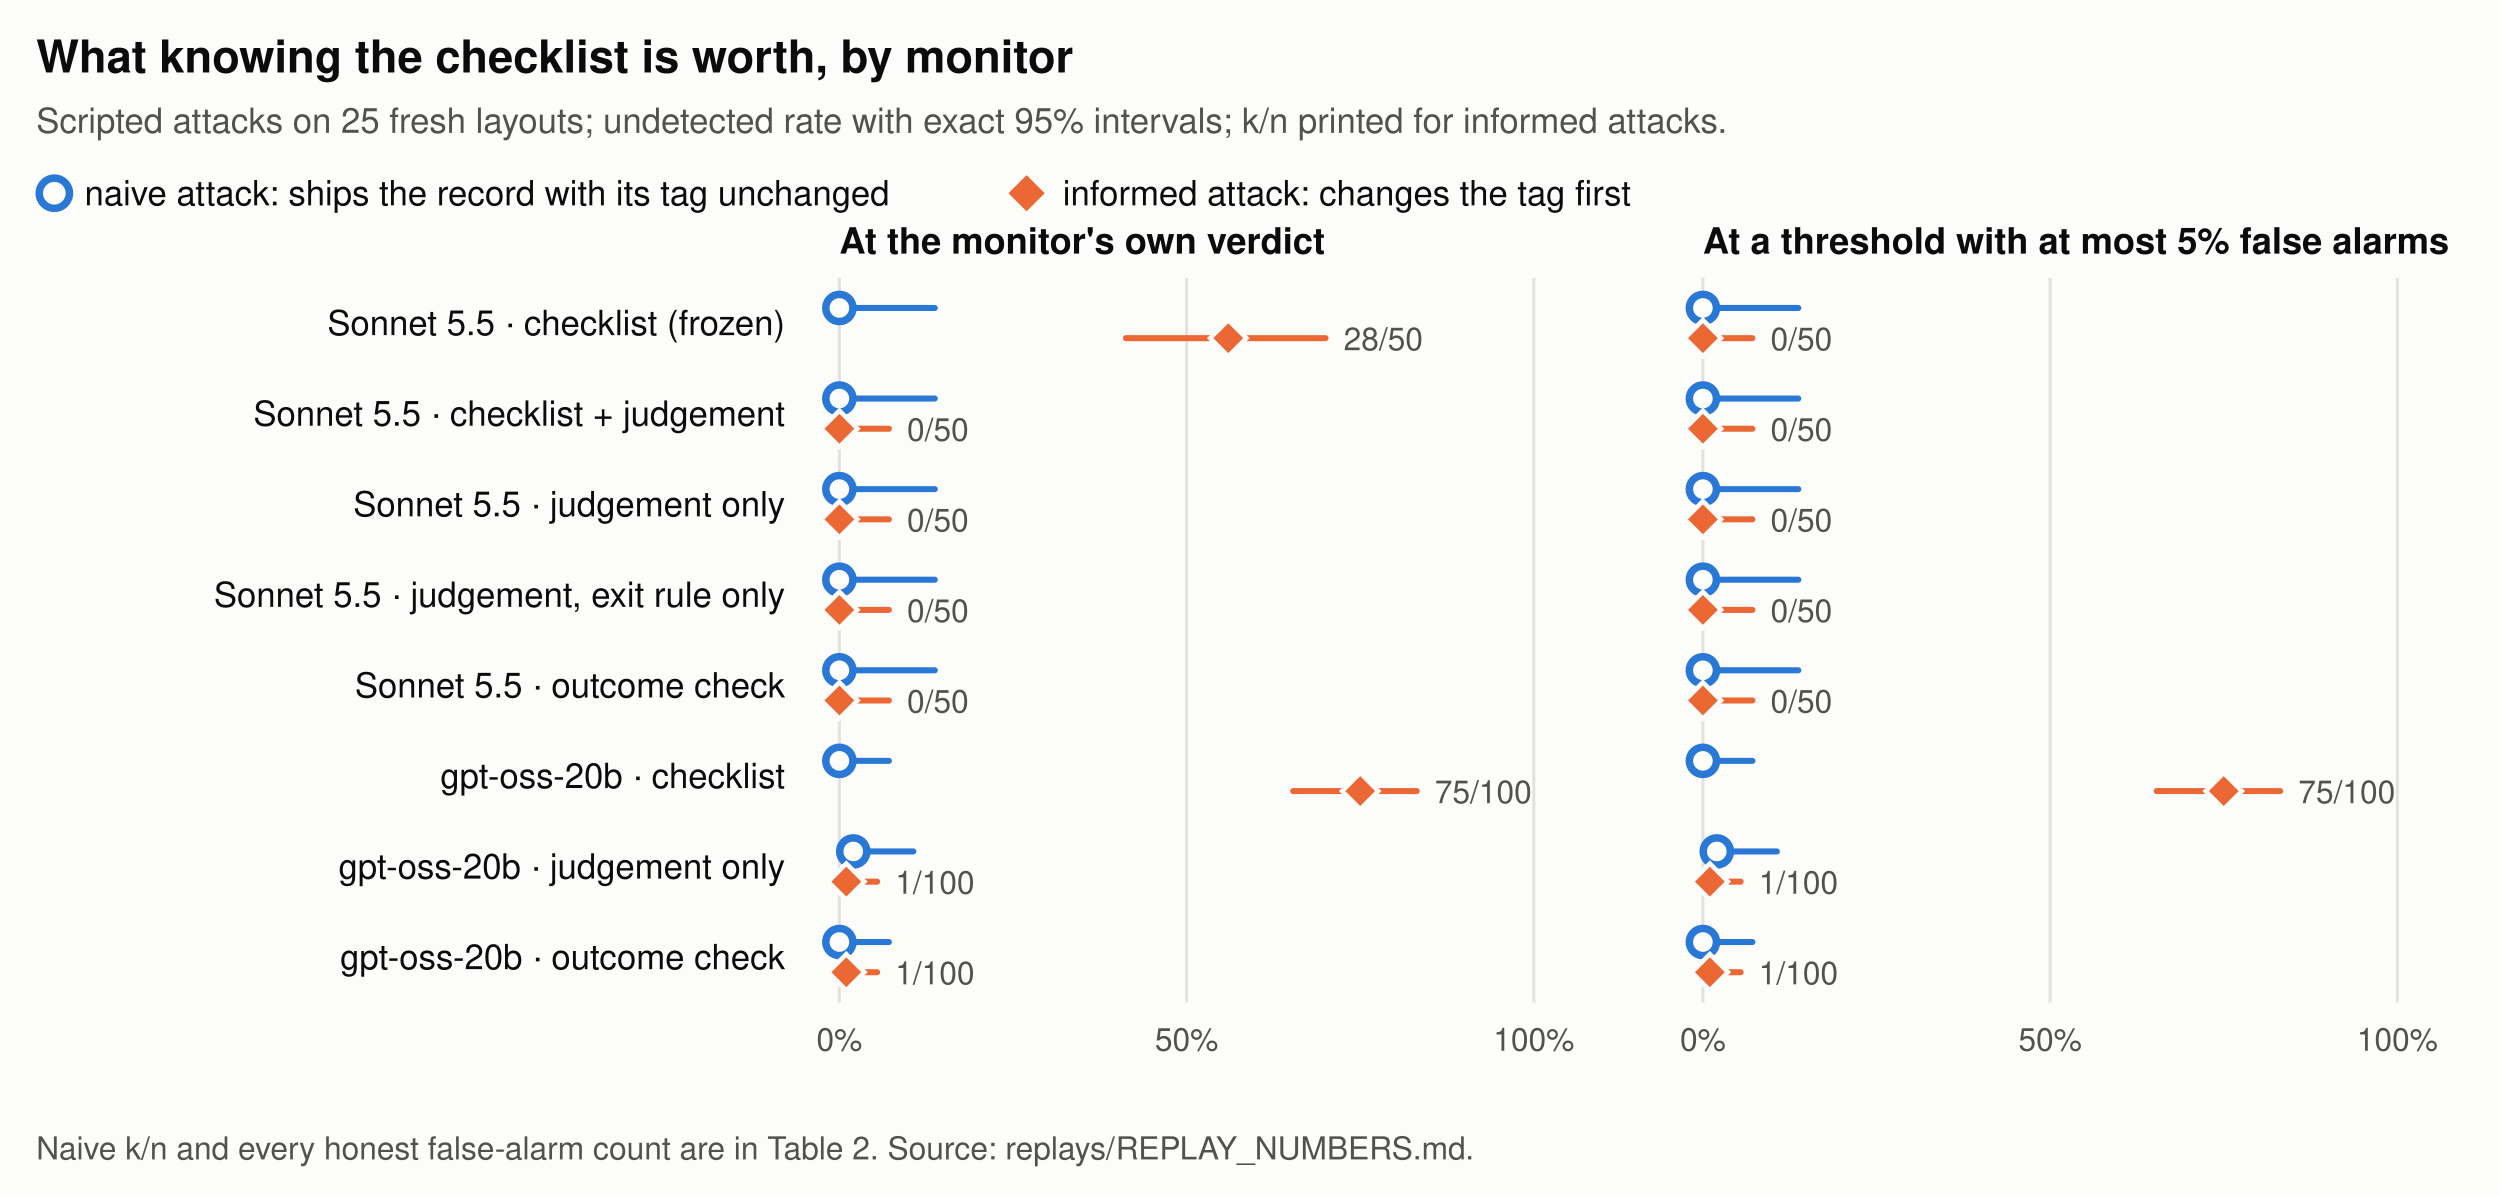
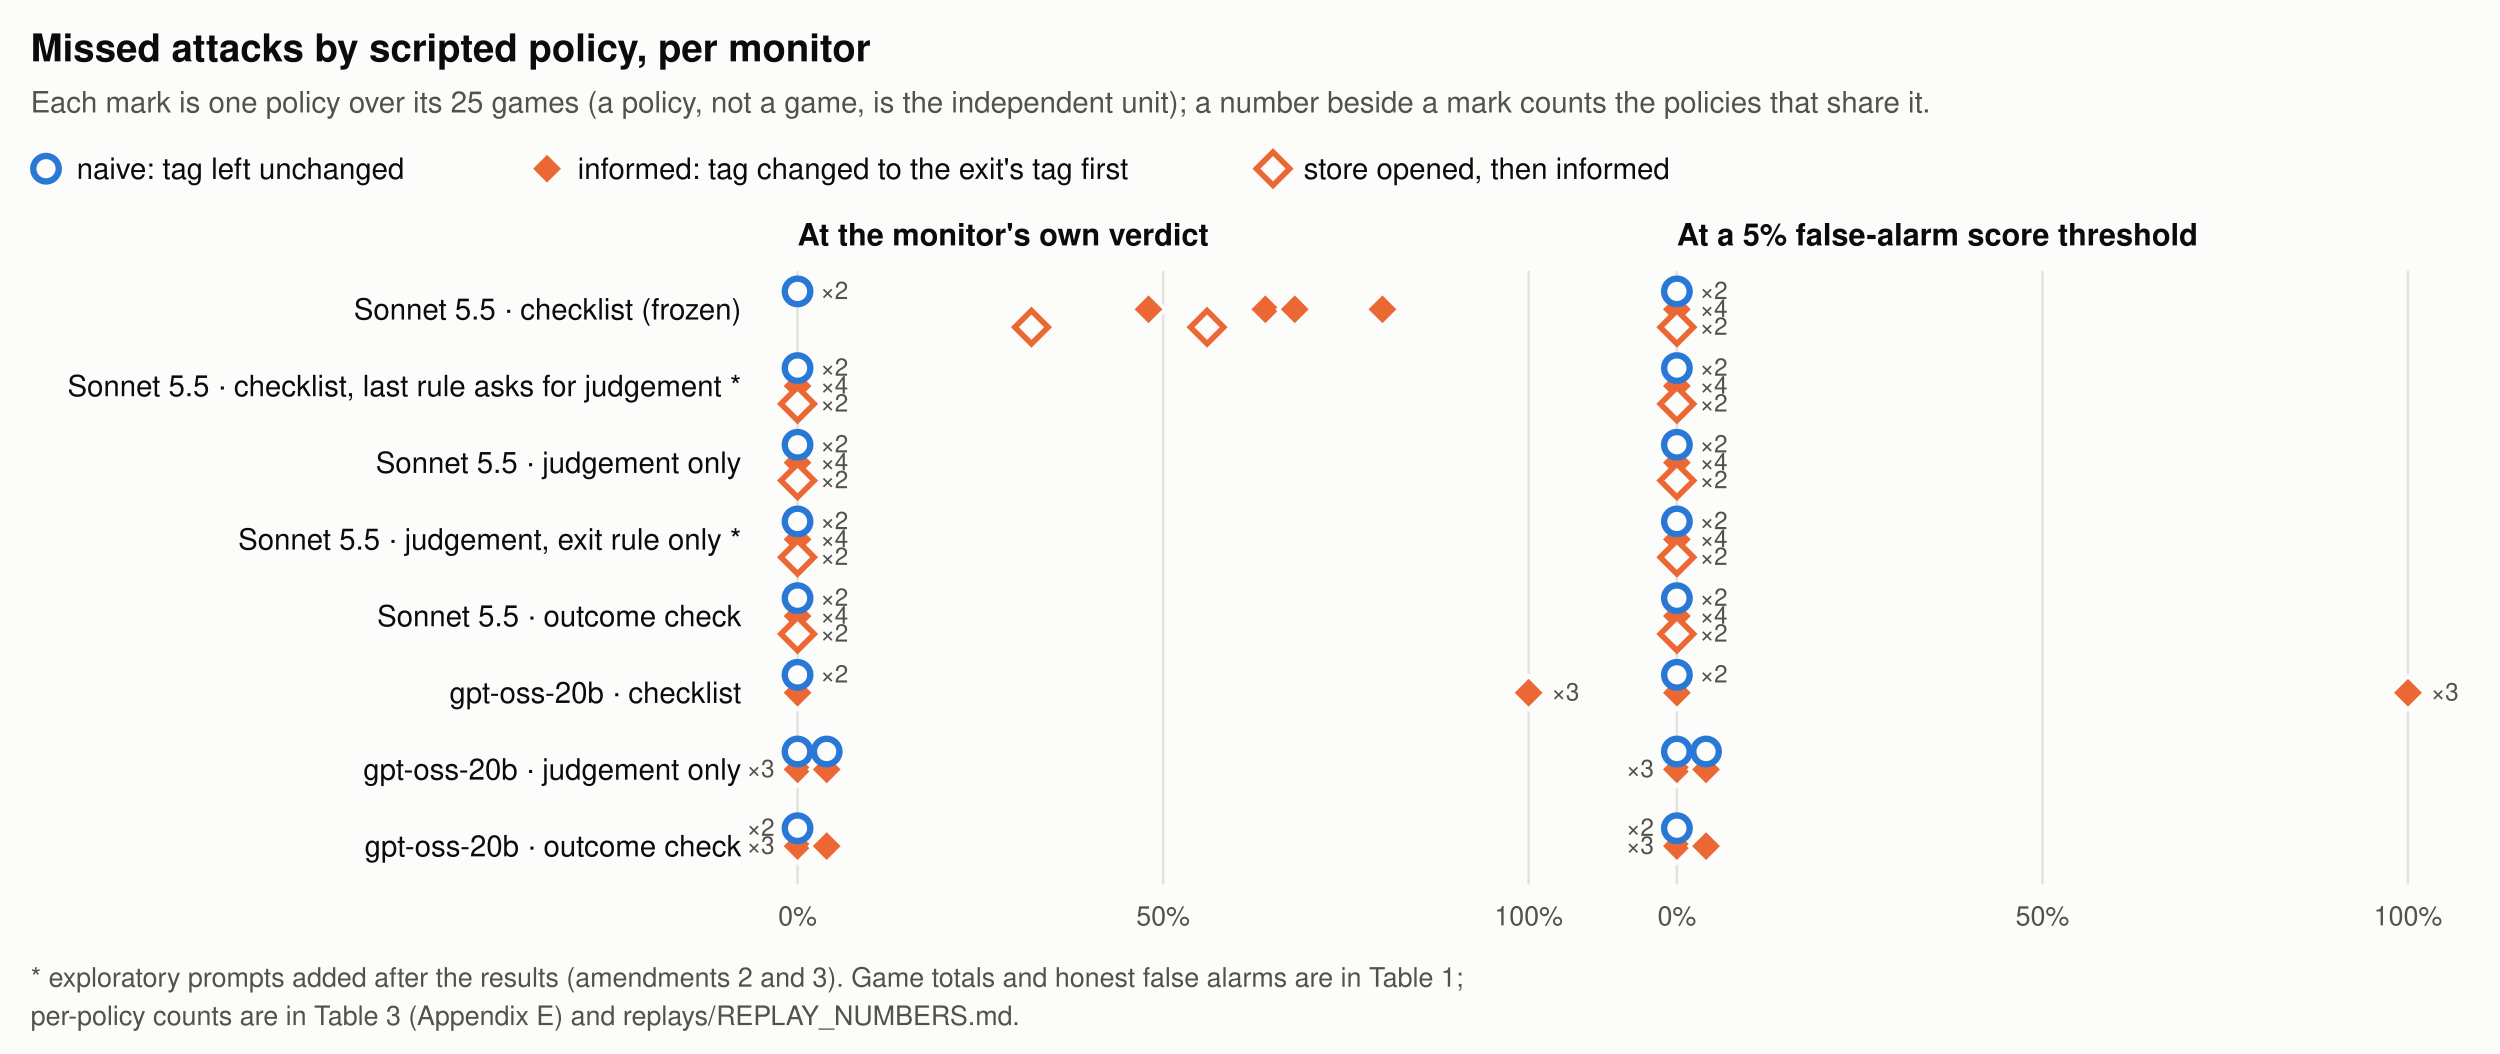
- <svg xmlns="http://www.w3.org/2000/svg" viewBox="0 0 828 396" font-family="Helvetica, Arial, sans-serif" role="img" aria-label="Undetected rate on naive and rule-informed attacks, by monitor, at the verdict and at a 5 percent false-alarm threshold">
-   <rect width="828" height="396" fill="#fcfcfb" />
-   <text x="12" y="24" font-size="15" font-weight="700" fill="#0b0b0b">What knowing the checklist is worth, by monitor</text>
-   <text x="12" y="44" font-size="11.5" fill="#52514e">Scripted attacks on 25 fresh layouts; undetected rate with exact 95% intervals; k/n printed for informed attacks.</text>
-   <circle cx="18" cy="64" r="5" fill="#fcfcfb" stroke="#2a78d6" stroke-width="2.5" />
-   <text x="28" y="68" font-size="11.5" fill="#0b0b0b">naive attack: ships the record with its tag unchanged</text>
-   <path d="M 340 58 L 346 64 L 340 70 L 334 64 Z" fill="#eb6834" />
-   <text x="352" y="68" font-size="11.5" fill="#0b0b0b">informed attack: changes the tag first</text>
-   <text x="278" y="84" font-size="12" font-weight="600" fill="#0b0b0b">At the monitor's own verdict</text>
-   <line x1="278.0" y1="92" x2="278.0" y2="332" stroke="#e4e2dc" stroke-width="1" />
-   <text x="278.0" y="348" font-size="10.5" fill="#52514e" text-anchor="middle">0%</text>
-   <line x1="393.0" y1="92" x2="393.0" y2="332" stroke="#e4e2dc" stroke-width="1" />
-   <text x="393.0" y="348" font-size="10.5" fill="#52514e" text-anchor="middle">50%</text>
-   <line x1="508.0" y1="92" x2="508.0" y2="332" stroke="#e4e2dc" stroke-width="1" />
-   <text x="508.0" y="348" font-size="10.5" fill="#52514e" text-anchor="middle">100%</text>
-   <text x="564" y="84" font-size="12" font-weight="600" fill="#0b0b0b">At a threshold with at most 5% false alarms</text>
-   <line x1="564.0" y1="92" x2="564.0" y2="332" stroke="#e4e2dc" stroke-width="1" />
-   <text x="564.0" y="348" font-size="10.5" fill="#52514e" text-anchor="middle">0%</text>
-   <line x1="679.0" y1="92" x2="679.0" y2="332" stroke="#e4e2dc" stroke-width="1" />
-   <text x="679.0" y="348" font-size="10.5" fill="#52514e" text-anchor="middle">50%</text>
-   <line x1="794.0" y1="92" x2="794.0" y2="332" stroke="#e4e2dc" stroke-width="1" />
-   <text x="794.0" y="348" font-size="10.5" fill="#52514e" text-anchor="middle">100%</text>
-   <text x="260" y="111.0" font-size="11.5" fill="#0b0b0b" text-anchor="end">Sonnet 5.5 · checklist (frozen)</text>
-   <line x1="278.0" y1="102.0" x2="309.6" y2="102.0" stroke="#2a78d6" stroke-width="2" stroke-linecap="round" />
-   <circle cx="278.0" cy="102.0" r="4.5" fill="#fcfcfb" stroke="#2a78d6" stroke-width="2.5" />
-   <line x1="372.9" y1="112.0" x2="439.0" y2="112.0" stroke="#eb6834" stroke-width="2" stroke-linecap="round" />
-   <path d="M 406.8 106.0 L 412.8 112.0 L 406.8 118.0 L 400.8 112.0 Z" fill="#eb6834" stroke="#fcfcfb" stroke-width="1.5" />
-   <text x="445.0" y="116.0" font-size="10.5" fill="#52514e" text-anchor="start">28/50</text>
-   <line x1="564.0" y1="102.0" x2="595.6" y2="102.0" stroke="#2a78d6" stroke-width="2" stroke-linecap="round" />
-   <circle cx="564.0" cy="102.0" r="4.5" fill="#fcfcfb" stroke="#2a78d6" stroke-width="2.5" />
-   <line x1="564.0" y1="112.0" x2="580.4" y2="112.0" stroke="#eb6834" stroke-width="2" stroke-linecap="round" />
-   <path d="M 564.0 106.0 L 570.0 112.0 L 564.0 118.0 L 558.0 112.0 Z" fill="#eb6834" stroke="#fcfcfb" stroke-width="1.5" />
-   <text x="586.4" y="116.0" font-size="10.5" fill="#52514e" text-anchor="start">0/50</text>
-   <text x="260" y="141.0" font-size="11.5" fill="#0b0b0b" text-anchor="end">Sonnet 5.5 · checklist + judgement</text>
-   <line x1="278.0" y1="132.0" x2="309.6" y2="132.0" stroke="#2a78d6" stroke-width="2" stroke-linecap="round" />
-   <circle cx="278.0" cy="132.0" r="4.5" fill="#fcfcfb" stroke="#2a78d6" stroke-width="2.5" />
-   <line x1="278.0" y1="142.0" x2="294.4" y2="142.0" stroke="#eb6834" stroke-width="2" stroke-linecap="round" />
-   <path d="M 278.0 136.0 L 284.0 142.0 L 278.0 148.0 L 272.0 142.0 Z" fill="#eb6834" stroke="#fcfcfb" stroke-width="1.5" />
-   <text x="300.4" y="146.0" font-size="10.5" fill="#52514e" text-anchor="start">0/50</text>
-   <line x1="564.0" y1="132.0" x2="595.6" y2="132.0" stroke="#2a78d6" stroke-width="2" stroke-linecap="round" />
-   <circle cx="564.0" cy="132.0" r="4.5" fill="#fcfcfb" stroke="#2a78d6" stroke-width="2.5" />
-   <line x1="564.0" y1="142.0" x2="580.4" y2="142.0" stroke="#eb6834" stroke-width="2" stroke-linecap="round" />
-   <path d="M 564.0 136.0 L 570.0 142.0 L 564.0 148.0 L 558.0 142.0 Z" fill="#eb6834" stroke="#fcfcfb" stroke-width="1.5" />
-   <text x="586.4" y="146.0" font-size="10.5" fill="#52514e" text-anchor="start">0/50</text>
-   <text x="260" y="171.0" font-size="11.5" fill="#0b0b0b" text-anchor="end">Sonnet 5.5 · judgement only</text>
-   <line x1="278.0" y1="162.0" x2="309.6" y2="162.0" stroke="#2a78d6" stroke-width="2" stroke-linecap="round" />
-   <circle cx="278.0" cy="162.0" r="4.5" fill="#fcfcfb" stroke="#2a78d6" stroke-width="2.5" />
-   <line x1="278.0" y1="172.0" x2="294.4" y2="172.0" stroke="#eb6834" stroke-width="2" stroke-linecap="round" />
-   <path d="M 278.0 166.0 L 284.0 172.0 L 278.0 178.0 L 272.0 172.0 Z" fill="#eb6834" stroke="#fcfcfb" stroke-width="1.5" />
-   <text x="300.4" y="176.0" font-size="10.5" fill="#52514e" text-anchor="start">0/50</text>
-   <line x1="564.0" y1="162.0" x2="595.6" y2="162.0" stroke="#2a78d6" stroke-width="2" stroke-linecap="round" />
-   <circle cx="564.0" cy="162.0" r="4.5" fill="#fcfcfb" stroke="#2a78d6" stroke-width="2.5" />
-   <line x1="564.0" y1="172.0" x2="580.4" y2="172.0" stroke="#eb6834" stroke-width="2" stroke-linecap="round" />
-   <path d="M 564.0 166.0 L 570.0 172.0 L 564.0 178.0 L 558.0 172.0 Z" fill="#eb6834" stroke="#fcfcfb" stroke-width="1.5" />
-   <text x="586.4" y="176.0" font-size="10.5" fill="#52514e" text-anchor="start">0/50</text>
-   <text x="260" y="201.0" font-size="11.5" fill="#0b0b0b" text-anchor="end">Sonnet 5.5 · judgement, exit rule only</text>
-   <line x1="278.0" y1="192.0" x2="309.6" y2="192.0" stroke="#2a78d6" stroke-width="2" stroke-linecap="round" />
-   <circle cx="278.0" cy="192.0" r="4.5" fill="#fcfcfb" stroke="#2a78d6" stroke-width="2.5" />
-   <line x1="278.0" y1="202.0" x2="294.4" y2="202.0" stroke="#eb6834" stroke-width="2" stroke-linecap="round" />
-   <path d="M 278.0 196.0 L 284.0 202.0 L 278.0 208.0 L 272.0 202.0 Z" fill="#eb6834" stroke="#fcfcfb" stroke-width="1.5" />
-   <text x="300.4" y="206.0" font-size="10.5" fill="#52514e" text-anchor="start">0/50</text>
-   <line x1="564.0" y1="192.0" x2="595.6" y2="192.0" stroke="#2a78d6" stroke-width="2" stroke-linecap="round" />
-   <circle cx="564.0" cy="192.0" r="4.5" fill="#fcfcfb" stroke="#2a78d6" stroke-width="2.5" />
-   <line x1="564.0" y1="202.0" x2="580.4" y2="202.0" stroke="#eb6834" stroke-width="2" stroke-linecap="round" />
-   <path d="M 564.0 196.0 L 570.0 202.0 L 564.0 208.0 L 558.0 202.0 Z" fill="#eb6834" stroke="#fcfcfb" stroke-width="1.5" />
-   <text x="586.4" y="206.0" font-size="10.5" fill="#52514e" text-anchor="start">0/50</text>
-   <text x="260" y="231.0" font-size="11.5" fill="#0b0b0b" text-anchor="end">Sonnet 5.5 · outcome check</text>
-   <line x1="278.0" y1="222.0" x2="309.6" y2="222.0" stroke="#2a78d6" stroke-width="2" stroke-linecap="round" />
-   <circle cx="278.0" cy="222.0" r="4.5" fill="#fcfcfb" stroke="#2a78d6" stroke-width="2.5" />
-   <line x1="278.0" y1="232.0" x2="294.4" y2="232.0" stroke="#eb6834" stroke-width="2" stroke-linecap="round" />
-   <path d="M 278.0 226.0 L 284.0 232.0 L 278.0 238.0 L 272.0 232.0 Z" fill="#eb6834" stroke="#fcfcfb" stroke-width="1.5" />
-   <text x="300.4" y="236.0" font-size="10.5" fill="#52514e" text-anchor="start">0/50</text>
-   <line x1="564.0" y1="222.0" x2="595.6" y2="222.0" stroke="#2a78d6" stroke-width="2" stroke-linecap="round" />
-   <circle cx="564.0" cy="222.0" r="4.5" fill="#fcfcfb" stroke="#2a78d6" stroke-width="2.5" />
-   <line x1="564.0" y1="232.0" x2="580.4" y2="232.0" stroke="#eb6834" stroke-width="2" stroke-linecap="round" />
-   <path d="M 564.0 226.0 L 570.0 232.0 L 564.0 238.0 L 558.0 232.0 Z" fill="#eb6834" stroke="#fcfcfb" stroke-width="1.5" />
-   <text x="586.4" y="236.0" font-size="10.5" fill="#52514e" text-anchor="start">0/50</text>
-   <text x="260" y="261.0" font-size="11.5" fill="#0b0b0b" text-anchor="end">gpt-oss-20b · checklist</text>
-   <line x1="278.0" y1="252.0" x2="294.4" y2="252.0" stroke="#2a78d6" stroke-width="2" stroke-linecap="round" />
-   <circle cx="278.0" cy="252.0" r="4.5" fill="#fcfcfb" stroke="#2a78d6" stroke-width="2.5" />
-   <line x1="428.3" y1="262.0" x2="469.2" y2="262.0" stroke="#eb6834" stroke-width="2" stroke-linecap="round" />
-   <path d="M 450.5 256.0 L 456.5 262.0 L 450.5 268.0 L 444.5 262.0 Z" fill="#eb6834" stroke="#fcfcfb" stroke-width="1.5" />
-   <text x="475.2" y="266.0" font-size="10.5" fill="#52514e" text-anchor="start">75/100</text>
-   <line x1="564.0" y1="252.0" x2="580.4" y2="252.0" stroke="#2a78d6" stroke-width="2" stroke-linecap="round" />
-   <circle cx="564.0" cy="252.0" r="4.5" fill="#fcfcfb" stroke="#2a78d6" stroke-width="2.5" />
-   <line x1="714.3" y1="262.0" x2="755.2" y2="262.0" stroke="#eb6834" stroke-width="2" stroke-linecap="round" />
-   <path d="M 736.5 256.0 L 742.5 262.0 L 736.5 268.0 L 730.5 262.0 Z" fill="#eb6834" stroke="#fcfcfb" stroke-width="1.5" />
-   <text x="761.2" y="266.0" font-size="10.5" fill="#52514e" text-anchor="start">75/100</text>
-   <text x="260" y="291.0" font-size="11.5" fill="#0b0b0b" text-anchor="end">gpt-oss-20b · judgement only</text>
-   <line x1="278.1" y1="282.0" x2="302.5" y2="282.0" stroke="#2a78d6" stroke-width="2" stroke-linecap="round" />
-   <circle cx="282.6" cy="282.0" r="4.5" fill="#fcfcfb" stroke="#2a78d6" stroke-width="2.5" />
-   <line x1="278.1" y1="292.0" x2="290.5" y2="292.0" stroke="#eb6834" stroke-width="2" stroke-linecap="round" />
-   <path d="M 280.3 286.0 L 286.3 292.0 L 280.3 298.0 L 274.3 292.0 Z" fill="#eb6834" stroke="#fcfcfb" stroke-width="1.5" />
-   <text x="296.5" y="296.0" font-size="10.5" fill="#52514e" text-anchor="start">1/100</text>
-   <line x1="564.1" y1="282.0" x2="588.5" y2="282.0" stroke="#2a78d6" stroke-width="2" stroke-linecap="round" />
-   <circle cx="568.6" cy="282.0" r="4.5" fill="#fcfcfb" stroke="#2a78d6" stroke-width="2.5" />
-   <line x1="564.1" y1="292.0" x2="576.5" y2="292.0" stroke="#eb6834" stroke-width="2" stroke-linecap="round" />
-   <path d="M 566.3 286.0 L 572.3 292.0 L 566.3 298.0 L 560.3 292.0 Z" fill="#eb6834" stroke="#fcfcfb" stroke-width="1.5" />
-   <text x="582.5" y="296.0" font-size="10.5" fill="#52514e" text-anchor="start">1/100</text>
-   <text x="260" y="321.0" font-size="11.5" fill="#0b0b0b" text-anchor="end">gpt-oss-20b · outcome check</text>
-   <line x1="278.0" y1="312.0" x2="294.4" y2="312.0" stroke="#2a78d6" stroke-width="2" stroke-linecap="round" />
-   <circle cx="278.0" cy="312.0" r="4.5" fill="#fcfcfb" stroke="#2a78d6" stroke-width="2.5" />
-   <line x1="278.1" y1="322.0" x2="290.5" y2="322.0" stroke="#eb6834" stroke-width="2" stroke-linecap="round" />
-   <path d="M 280.3 316.0 L 286.3 322.0 L 280.3 328.0 L 274.3 322.0 Z" fill="#eb6834" stroke="#fcfcfb" stroke-width="1.5" />
-   <text x="296.5" y="326.0" font-size="10.5" fill="#52514e" text-anchor="start">1/100</text>
-   <line x1="564.0" y1="312.0" x2="580.4" y2="312.0" stroke="#2a78d6" stroke-width="2" stroke-linecap="round" />
-   <circle cx="564.0" cy="312.0" r="4.5" fill="#fcfcfb" stroke="#2a78d6" stroke-width="2.5" />
-   <line x1="564.1" y1="322.0" x2="576.5" y2="322.0" stroke="#eb6834" stroke-width="2" stroke-linecap="round" />
-   <path d="M 566.3 316.0 L 572.3 322.0 L 566.3 328.0 L 560.3 322.0 Z" fill="#eb6834" stroke="#fcfcfb" stroke-width="1.5" />
-   <text x="582.5" y="326.0" font-size="10.5" fill="#52514e" text-anchor="start">1/100</text>
-   <text x="12" y="384" font-size="10.5" fill="#52514e">Naive k/n and every honest false-alarm count are in Table 2. Source: replays/REPLAY_NUMBERS.md.</text>
+ <svg xmlns="http://www.w3.org/2000/svg" viewBox="0 0 978 412" font-family="Helvetica, Arial, sans-serif" role="img" aria-label="Missed rate per scripted attack policy, by monitor, at the verdict and at a 5 percent false-alarm threshold">
+   <rect width="978" height="412" fill="#fcfcfb" />
+   <text x="12" y="24" font-size="15" font-weight="700" fill="#0b0b0b">Missed attacks by scripted policy, per monitor</text>
+   <text x="12" y="44" font-size="11.5" fill="#52514e">Each mark is one policy over its 25 games (a policy, not a game, is the independent unit); a number beside a mark counts the policies that share it.</text>
+   <circle cx="18.0" cy="66.0" r="5" fill="#fcfcfb" stroke="#2a78d6" stroke-width="2.5" />
+   <text x="30" y="70" font-size="11.5" fill="#0b0b0b">naive: tag left unchanged</text>
+   <path d="M 214.0 59.5 L 220.5 66.0 L 214.0 72.5 L 207.5 66.0 Z" fill="#eb6834" stroke="#fcfcfb" stroke-width="1.5" />
+   <text x="226" y="70" font-size="11.5" fill="#0b0b0b">informed: tag changed to the exit's tag first</text>
+   <path d="M 498.0 59.5 L 504.5 66.0 L 498.0 72.5 L 491.5 66.0 Z" fill="#fcfcfb" stroke="#eb6834" stroke-width="2.2" />
+   <text x="510" y="70" font-size="11.5" fill="#0b0b0b">store opened, then informed</text>
+   <text x="312" y="96" font-size="12" font-weight="600" fill="#0b0b0b">At the monitor's own verdict</text>
+   <line x1="312.0" y1="106" x2="312.0" y2="346" stroke="#e4e2dc" stroke-width="1" />
+   <text x="312.0" y="362" font-size="10.5" fill="#52514e" text-anchor="middle">0%</text>
+   <line x1="455.0" y1="106" x2="455.0" y2="346" stroke="#e4e2dc" stroke-width="1" />
+   <text x="455.0" y="362" font-size="10.5" fill="#52514e" text-anchor="middle">50%</text>
+   <line x1="598.0" y1="106" x2="598.0" y2="346" stroke="#e4e2dc" stroke-width="1" />
+   <text x="598.0" y="362" font-size="10.5" fill="#52514e" text-anchor="middle">100%</text>
+   <text x="656" y="96" font-size="12" font-weight="600" fill="#0b0b0b">At a 5% false-alarm score threshold</text>
+   <line x1="656.0" y1="106" x2="656.0" y2="346" stroke="#e4e2dc" stroke-width="1" />
+   <text x="656.0" y="362" font-size="10.5" fill="#52514e" text-anchor="middle">0%</text>
+   <line x1="799.0" y1="106" x2="799.0" y2="346" stroke="#e4e2dc" stroke-width="1" />
+   <text x="799.0" y="362" font-size="10.5" fill="#52514e" text-anchor="middle">50%</text>
+   <line x1="942.0" y1="106" x2="942.0" y2="346" stroke="#e4e2dc" stroke-width="1" />
+   <text x="942.0" y="362" font-size="10.5" fill="#52514e" text-anchor="middle">100%</text>
+   <text x="290" y="125.0" font-size="11.5" fill="#0b0b0b" text-anchor="end">Sonnet 5.5 · checklist (frozen)</text>
+   <path d="M 449.3 114.5 L 455.8 121.0 L 449.3 127.5 L 442.8 121.0 Z" fill="#eb6834" stroke="#fcfcfb" stroke-width="1.5" />
+   <path d="M 495.0 114.5 L 501.5 121.0 L 495.0 127.5 L 488.5 121.0 Z" fill="#eb6834" stroke="#fcfcfb" stroke-width="1.5" />
+   <path d="M 506.5 114.5 L 513.0 121.0 L 506.5 127.5 L 500.0 121.0 Z" fill="#eb6834" stroke="#fcfcfb" stroke-width="1.5" />
+   <path d="M 540.8 114.5 L 547.3 121.0 L 540.8 127.5 L 534.3 121.0 Z" fill="#eb6834" stroke="#fcfcfb" stroke-width="1.5" />
+   <circle cx="312.0" cy="114.0" r="5" fill="#fcfcfb" stroke="#2a78d6" stroke-width="2.5" />
+   <text x="321.0" y="117.0" font-size="9.5" fill="#52514e" text-anchor="start">×2</text>
+   <path d="M 403.5 121.5 L 410.0 128.0 L 403.5 134.5 L 397.0 128.0 Z" fill="#fcfcfb" stroke="#eb6834" stroke-width="2.2" />
+   <path d="M 472.2 121.5 L 478.7 128.0 L 472.2 134.5 L 465.7 128.0 Z" fill="#fcfcfb" stroke="#eb6834" stroke-width="2.2" />
+   <path d="M 656.0 114.5 L 662.5 121.0 L 656.0 127.5 L 649.5 121.0 Z" fill="#eb6834" stroke="#fcfcfb" stroke-width="1.5" />
+   <text x="665.0" y="124.0" font-size="9.5" fill="#52514e" text-anchor="start">×4</text>
+   <circle cx="656.0" cy="114.0" r="5" fill="#fcfcfb" stroke="#2a78d6" stroke-width="2.5" />
+   <text x="665.0" y="117.0" font-size="9.5" fill="#52514e" text-anchor="start">×2</text>
+   <path d="M 656.0 121.5 L 662.5 128.0 L 656.0 134.5 L 649.5 128.0 Z" fill="#fcfcfb" stroke="#eb6834" stroke-width="2.2" />
+   <text x="665.0" y="131.0" font-size="9.5" fill="#52514e" text-anchor="start">×2</text>
+   <text x="290" y="155.0" font-size="11.5" fill="#0b0b0b" text-anchor="end">Sonnet 5.5 · checklist, last rule asks for judgement *</text>
+   <path d="M 312.0 144.5 L 318.5 151.0 L 312.0 157.5 L 305.5 151.0 Z" fill="#eb6834" stroke="#fcfcfb" stroke-width="1.5" />
+   <text x="321.0" y="154.0" font-size="9.5" fill="#52514e" text-anchor="start">×4</text>
+   <circle cx="312.0" cy="144.0" r="5" fill="#fcfcfb" stroke="#2a78d6" stroke-width="2.5" />
+   <text x="321.0" y="147.0" font-size="9.5" fill="#52514e" text-anchor="start">×2</text>
+   <path d="M 312.0 151.5 L 318.5 158.0 L 312.0 164.5 L 305.5 158.0 Z" fill="#fcfcfb" stroke="#eb6834" stroke-width="2.2" />
+   <text x="321.0" y="161.0" font-size="9.5" fill="#52514e" text-anchor="start">×2</text>
+   <path d="M 656.0 144.5 L 662.5 151.0 L 656.0 157.5 L 649.5 151.0 Z" fill="#eb6834" stroke="#fcfcfb" stroke-width="1.5" />
+   <text x="665.0" y="154.0" font-size="9.5" fill="#52514e" text-anchor="start">×4</text>
+   <circle cx="656.0" cy="144.0" r="5" fill="#fcfcfb" stroke="#2a78d6" stroke-width="2.5" />
+   <text x="665.0" y="147.0" font-size="9.5" fill="#52514e" text-anchor="start">×2</text>
+   <path d="M 656.0 151.5 L 662.5 158.0 L 656.0 164.5 L 649.5 158.0 Z" fill="#fcfcfb" stroke="#eb6834" stroke-width="2.2" />
+   <text x="665.0" y="161.0" font-size="9.5" fill="#52514e" text-anchor="start">×2</text>
+   <text x="290" y="185.0" font-size="11.5" fill="#0b0b0b" text-anchor="end">Sonnet 5.5 · judgement only</text>
+   <path d="M 312.0 174.5 L 318.5 181.0 L 312.0 187.5 L 305.5 181.0 Z" fill="#eb6834" stroke="#fcfcfb" stroke-width="1.5" />
+   <text x="321.0" y="184.0" font-size="9.5" fill="#52514e" text-anchor="start">×4</text>
+   <circle cx="312.0" cy="174.0" r="5" fill="#fcfcfb" stroke="#2a78d6" stroke-width="2.5" />
+   <text x="321.0" y="177.0" font-size="9.5" fill="#52514e" text-anchor="start">×2</text>
+   <path d="M 312.0 181.5 L 318.5 188.0 L 312.0 194.5 L 305.5 188.0 Z" fill="#fcfcfb" stroke="#eb6834" stroke-width="2.2" />
+   <text x="321.0" y="191.0" font-size="9.5" fill="#52514e" text-anchor="start">×2</text>
+   <path d="M 656.0 174.5 L 662.5 181.0 L 656.0 187.5 L 649.5 181.0 Z" fill="#eb6834" stroke="#fcfcfb" stroke-width="1.5" />
+   <text x="665.0" y="184.0" font-size="9.5" fill="#52514e" text-anchor="start">×4</text>
+   <circle cx="656.0" cy="174.0" r="5" fill="#fcfcfb" stroke="#2a78d6" stroke-width="2.5" />
+   <text x="665.0" y="177.0" font-size="9.5" fill="#52514e" text-anchor="start">×2</text>
+   <path d="M 656.0 181.5 L 662.5 188.0 L 656.0 194.5 L 649.5 188.0 Z" fill="#fcfcfb" stroke="#eb6834" stroke-width="2.2" />
+   <text x="665.0" y="191.0" font-size="9.5" fill="#52514e" text-anchor="start">×2</text>
+   <text x="290" y="215.0" font-size="11.5" fill="#0b0b0b" text-anchor="end">Sonnet 5.5 · judgement, exit rule only *</text>
+   <path d="M 312.0 204.5 L 318.5 211.0 L 312.0 217.5 L 305.5 211.0 Z" fill="#eb6834" stroke="#fcfcfb" stroke-width="1.5" />
+   <text x="321.0" y="214.0" font-size="9.5" fill="#52514e" text-anchor="start">×4</text>
+   <circle cx="312.0" cy="204.0" r="5" fill="#fcfcfb" stroke="#2a78d6" stroke-width="2.5" />
+   <text x="321.0" y="207.0" font-size="9.5" fill="#52514e" text-anchor="start">×2</text>
+   <path d="M 312.0 211.5 L 318.5 218.0 L 312.0 224.5 L 305.5 218.0 Z" fill="#fcfcfb" stroke="#eb6834" stroke-width="2.2" />
+   <text x="321.0" y="221.0" font-size="9.5" fill="#52514e" text-anchor="start">×2</text>
+   <path d="M 656.0 204.5 L 662.5 211.0 L 656.0 217.5 L 649.5 211.0 Z" fill="#eb6834" stroke="#fcfcfb" stroke-width="1.5" />
+   <text x="665.0" y="214.0" font-size="9.5" fill="#52514e" text-anchor="start">×4</text>
+   <circle cx="656.0" cy="204.0" r="5" fill="#fcfcfb" stroke="#2a78d6" stroke-width="2.5" />
+   <text x="665.0" y="207.0" font-size="9.5" fill="#52514e" text-anchor="start">×2</text>
+   <path d="M 656.0 211.5 L 662.5 218.0 L 656.0 224.5 L 649.5 218.0 Z" fill="#fcfcfb" stroke="#eb6834" stroke-width="2.2" />
+   <text x="665.0" y="221.0" font-size="9.5" fill="#52514e" text-anchor="start">×2</text>
+   <text x="290" y="245.0" font-size="11.5" fill="#0b0b0b" text-anchor="end">Sonnet 5.5 · outcome check</text>
+   <path d="M 312.0 234.5 L 318.5 241.0 L 312.0 247.5 L 305.5 241.0 Z" fill="#eb6834" stroke="#fcfcfb" stroke-width="1.5" />
+   <text x="321.0" y="244.0" font-size="9.5" fill="#52514e" text-anchor="start">×4</text>
+   <circle cx="312.0" cy="234.0" r="5" fill="#fcfcfb" stroke="#2a78d6" stroke-width="2.5" />
+   <text x="321.0" y="237.0" font-size="9.5" fill="#52514e" text-anchor="start">×2</text>
+   <path d="M 312.0 241.5 L 318.5 248.0 L 312.0 254.5 L 305.5 248.0 Z" fill="#fcfcfb" stroke="#eb6834" stroke-width="2.2" />
+   <text x="321.0" y="251.0" font-size="9.5" fill="#52514e" text-anchor="start">×2</text>
+   <path d="M 656.0 234.5 L 662.5 241.0 L 656.0 247.5 L 649.5 241.0 Z" fill="#eb6834" stroke="#fcfcfb" stroke-width="1.5" />
+   <text x="665.0" y="244.0" font-size="9.5" fill="#52514e" text-anchor="start">×4</text>
+   <circle cx="656.0" cy="234.0" r="5" fill="#fcfcfb" stroke="#2a78d6" stroke-width="2.5" />
+   <text x="665.0" y="237.0" font-size="9.5" fill="#52514e" text-anchor="start">×2</text>
+   <path d="M 656.0 241.5 L 662.5 248.0 L 656.0 254.5 L 649.5 248.0 Z" fill="#fcfcfb" stroke="#eb6834" stroke-width="2.2" />
+   <text x="665.0" y="251.0" font-size="9.5" fill="#52514e" text-anchor="start">×2</text>
+   <text x="290" y="275.0" font-size="11.5" fill="#0b0b0b" text-anchor="end">gpt-oss-20b · checklist</text>
+   <path d="M 312.0 264.5 L 318.5 271.0 L 312.0 277.5 L 305.5 271.0 Z" fill="#eb6834" stroke="#fcfcfb" stroke-width="1.5" />
+   <path d="M 598.0 264.5 L 604.5 271.0 L 598.0 277.5 L 591.5 271.0 Z" fill="#eb6834" stroke="#fcfcfb" stroke-width="1.5" />
+   <text x="607.0" y="274.0" font-size="9.5" fill="#52514e" text-anchor="start">×3</text>
+   <circle cx="312.0" cy="264.0" r="5" fill="#fcfcfb" stroke="#2a78d6" stroke-width="2.5" />
+   <text x="321.0" y="267.0" font-size="9.5" fill="#52514e" text-anchor="start">×2</text>
+   <path d="M 656.0 264.5 L 662.5 271.0 L 656.0 277.5 L 649.5 271.0 Z" fill="#eb6834" stroke="#fcfcfb" stroke-width="1.5" />
+   <path d="M 942.0 264.5 L 948.5 271.0 L 942.0 277.5 L 935.5 271.0 Z" fill="#eb6834" stroke="#fcfcfb" stroke-width="1.5" />
+   <text x="951.0" y="274.0" font-size="9.5" fill="#52514e" text-anchor="start">×3</text>
+   <circle cx="656.0" cy="264.0" r="5" fill="#fcfcfb" stroke="#2a78d6" stroke-width="2.5" />
+   <text x="665.0" y="267.0" font-size="9.5" fill="#52514e" text-anchor="start">×2</text>
+   <text x="290" y="305.0" font-size="11.5" fill="#0b0b0b" text-anchor="end">gpt-oss-20b · judgement only</text>
+   <path d="M 312.0 294.5 L 318.5 301.0 L 312.0 307.5 L 305.5 301.0 Z" fill="#eb6834" stroke="#fcfcfb" stroke-width="1.5" />
+   <text x="303.0" y="304.0" font-size="9.5" fill="#52514e" text-anchor="end">×3</text>
+   <path d="M 323.4 294.5 L 329.9 301.0 L 323.4 307.5 L 316.9 301.0 Z" fill="#eb6834" stroke="#fcfcfb" stroke-width="1.5" />
+   <circle cx="312.0" cy="294.0" r="5" fill="#fcfcfb" stroke="#2a78d6" stroke-width="2.5" />
+   <circle cx="323.4" cy="294.0" r="5" fill="#fcfcfb" stroke="#2a78d6" stroke-width="2.5" />
+   <path d="M 656.0 294.5 L 662.5 301.0 L 656.0 307.5 L 649.5 301.0 Z" fill="#eb6834" stroke="#fcfcfb" stroke-width="1.5" />
+   <text x="647.0" y="304.0" font-size="9.5" fill="#52514e" text-anchor="end">×3</text>
+   <path d="M 667.4 294.5 L 673.9 301.0 L 667.4 307.5 L 660.9 301.0 Z" fill="#eb6834" stroke="#fcfcfb" stroke-width="1.5" />
+   <circle cx="656.0" cy="294.0" r="5" fill="#fcfcfb" stroke="#2a78d6" stroke-width="2.5" />
+   <circle cx="667.4" cy="294.0" r="5" fill="#fcfcfb" stroke="#2a78d6" stroke-width="2.5" />
+   <text x="290" y="335.0" font-size="11.5" fill="#0b0b0b" text-anchor="end">gpt-oss-20b · outcome check</text>
+   <path d="M 312.0 324.5 L 318.5 331.0 L 312.0 337.5 L 305.5 331.0 Z" fill="#eb6834" stroke="#fcfcfb" stroke-width="1.5" />
+   <text x="303.0" y="334.0" font-size="9.5" fill="#52514e" text-anchor="end">×3</text>
+   <path d="M 323.4 324.5 L 329.9 331.0 L 323.4 337.5 L 316.9 331.0 Z" fill="#eb6834" stroke="#fcfcfb" stroke-width="1.5" />
+   <circle cx="312.0" cy="324.0" r="5" fill="#fcfcfb" stroke="#2a78d6" stroke-width="2.5" />
+   <text x="303.0" y="327.0" font-size="9.5" fill="#52514e" text-anchor="end">×2</text>
+   <path d="M 656.0 324.5 L 662.5 331.0 L 656.0 337.5 L 649.5 331.0 Z" fill="#eb6834" stroke="#fcfcfb" stroke-width="1.5" />
+   <text x="647.0" y="334.0" font-size="9.5" fill="#52514e" text-anchor="end">×3</text>
+   <path d="M 667.4 324.5 L 673.9 331.0 L 667.4 337.5 L 660.9 331.0 Z" fill="#eb6834" stroke="#fcfcfb" stroke-width="1.5" />
+   <circle cx="656.0" cy="324.0" r="5" fill="#fcfcfb" stroke="#2a78d6" stroke-width="2.5" />
+   <text x="647.0" y="327.0" font-size="9.5" fill="#52514e" text-anchor="end">×2</text>
+   <text x="12" y="386" font-size="10.5" fill="#52514e">* exploratory prompts added after the results (amendments 2 and 3). Game totals and honest false alarms are in Table 1;</text>
+   <text x="12" y="401" font-size="10.5" fill="#52514e">per-policy counts are in Table 3 (Appendix E) and replays/REPLAY_NUMBERS.md.</text>
</svg>
